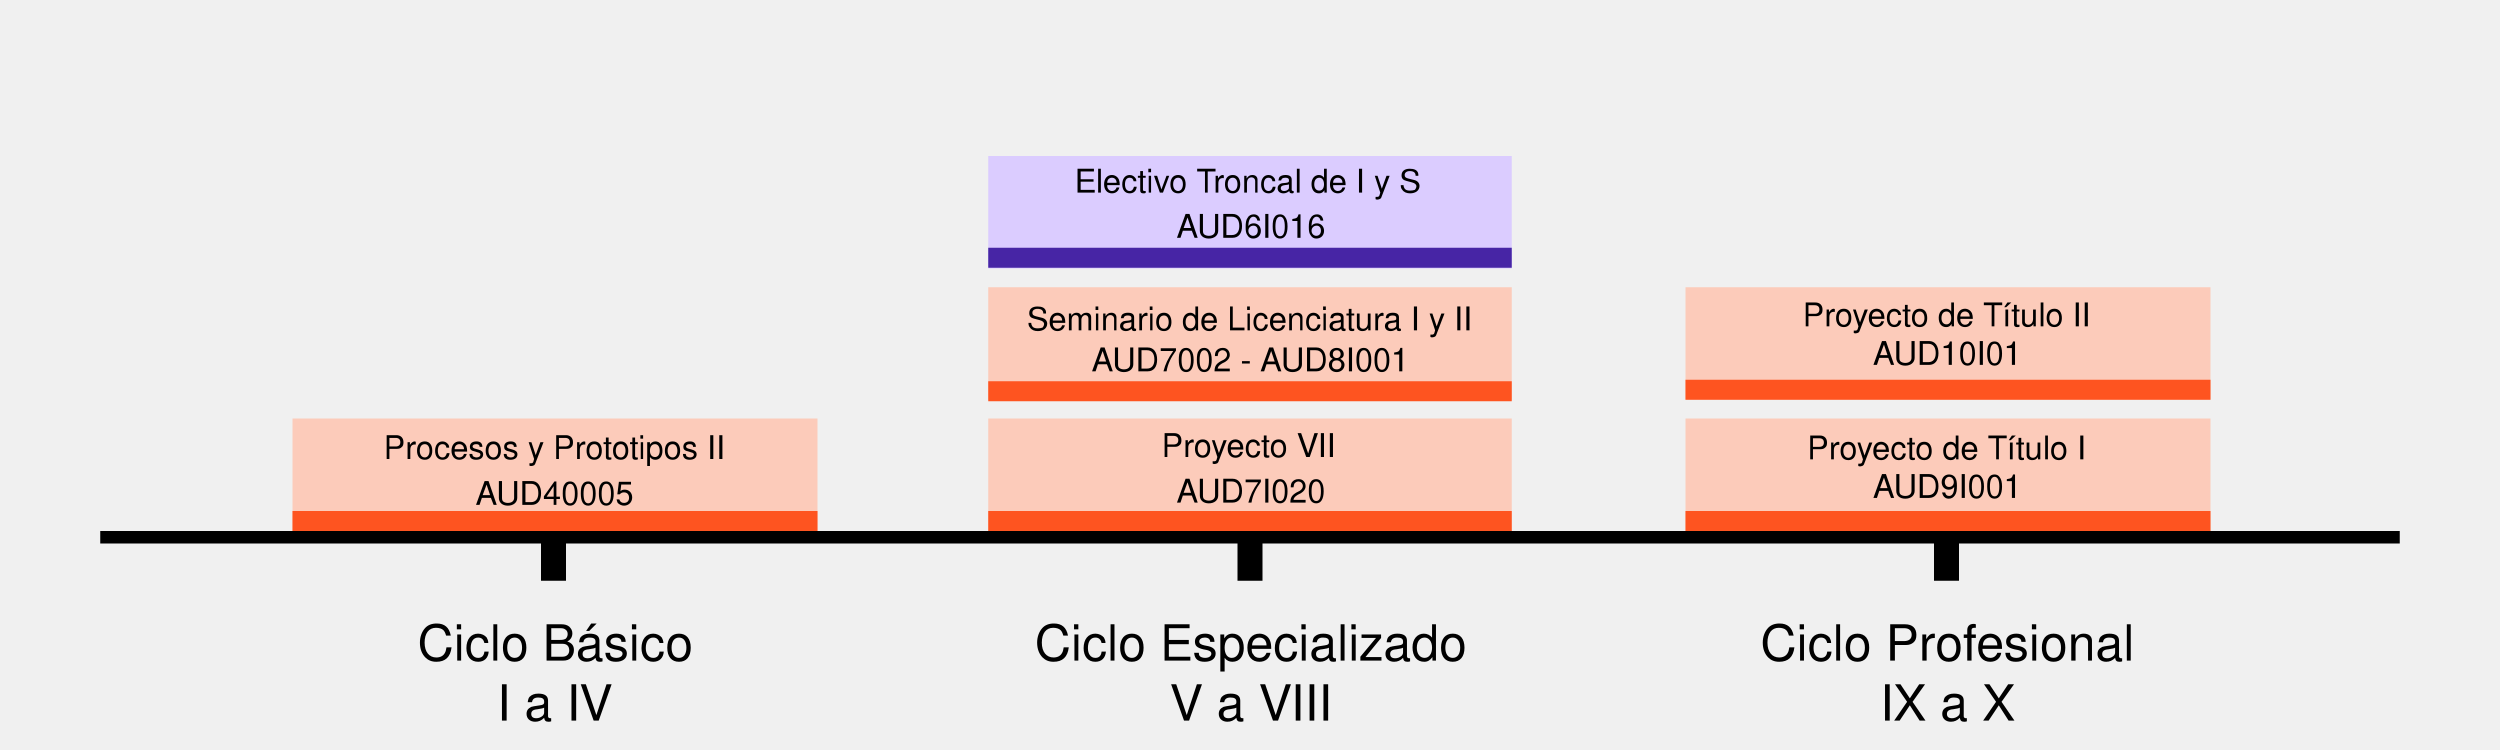
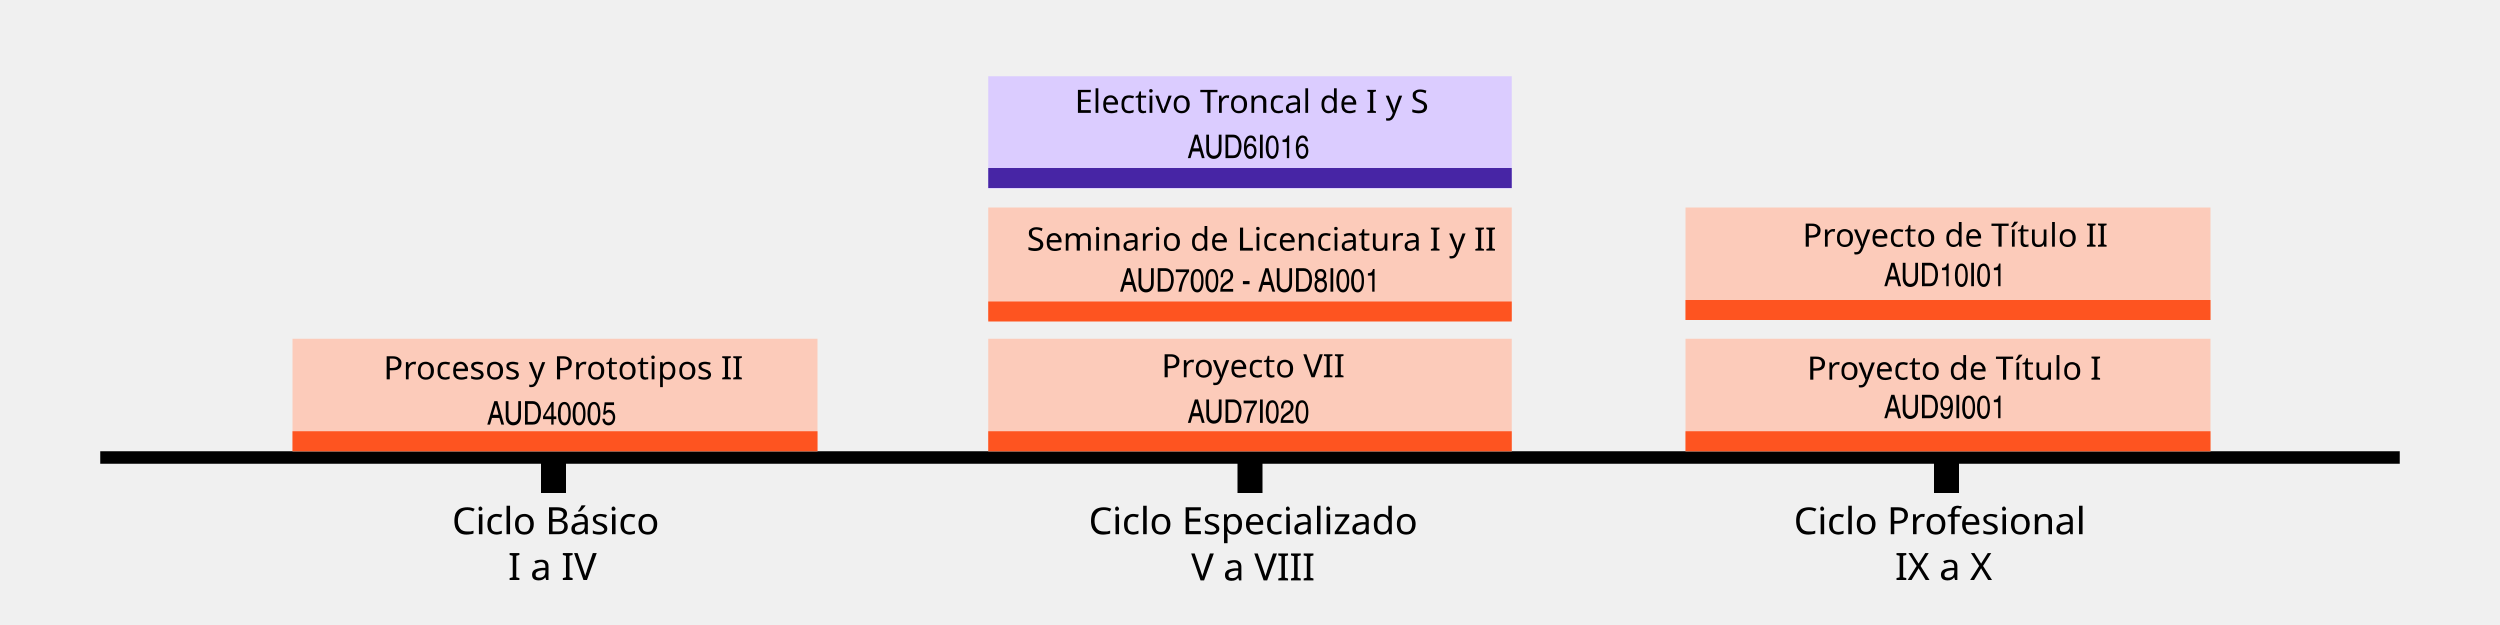
- <svg xmlns="http://www.w3.org/2000/svg" version="1.1" id="Layer_1" x="0px" y="0px" viewBox="0 0 100 30" style="enable-background:new 0 0 100 30;" xml:space="preserve">
+ <svg xmlns="http://www.w3.org/2000/svg" version="1.1" id="Layer_1" x="0px" y="0px" viewBox="0 0 100 25" style="enable-background:new 0 0 100 25;" xml:space="preserve">
  <style type="text/css">
- 	.st0{fill:#FFFFFF;stroke:#000000;stroke-width:0.5;stroke-miterlimit:10;}
- 	.st1{fill:#FFFFFF;stroke:#000000;stroke-miterlimit:10;}
+ 	.st0{fill:none;stroke:#000000;stroke-width:0.5;stroke-miterlimit:10;}
+ 	.st1{fill:none;stroke:#000000;stroke-miterlimit:10;}
	.st2{fill:#FCCBBA;}
	.st3{fill:#FE5420;}
	.st4{fill:none;}
- 	.st5{font-family:'Helvetica';}
- 	.st6{font-size:2px;}
- 	.st7{font-size:1.3px;}
- 	.st8{fill:#DBCCFF;}
- 	.st9{fill:#4725A5;}
+ 	.st5{font-family:'Arial-BoldMT';}
+ 	.st6{font-size:1.5px;}
+ 	.st7{font-family:'ArialMT';}
+ 	.st8{font-size:1.3px;}
+ 	.st9{fill:#DBCCFF;}
+ 	.st10{fill:#4725A5;}
+ 	.st11{font-family:'ArialNarrow';}
</style>
  <g>
-     <line class="st0" x1="4.01" y1="21.49" x2="95.99" y2="21.49" />
-     <line class="st1" x1="22.14" y1="23.23" x2="22.14" y2="21.49" />
-     <line class="st1" x1="50" y1="23.23" x2="50" y2="21.49" />
-     <line class="st1" x1="77.86" y1="23.23" x2="77.86" y2="21.49" />
+     <line class="st0" x1="4.01" y1="18.3" x2="95.99" y2="18.3" />
+     <line class="st1" x1="22.14" y1="19.72" x2="22.14" y2="18.3" />
+     <line class="st1" x1="50" y1="19.72" x2="50" y2="18.3" />
+     <line class="st1" x1="77.86" y1="19.72" x2="77.86" y2="18.3" />
  </g>
-   <rect x="11.7" y="16.74" class="st2" width="21" height="4.5" />
-   <rect x="11.7" y="20.44" class="st3" width="21" height="0.8" />
-   <rect x="13.33" y="24.71" class="st4" width="17.75" height="4.75" />
-   <text transform="matrix(1 0 0 1 16.703 26.4243)">
-     <tspan x="0" y="0" class="st5 st6">Ciclo Básico</tspan>
-     <tspan x="3.17" y="2.4" class="st5 st6">I a IV</tspan>
-   </text>
-   <rect x="38.69" y="24.71" class="st4" width="22.75" height="4.75" />
-   <text transform="matrix(1 0 0 1 41.3916 26.4243)">
-     <tspan x="0" y="0" class="st5 st6">Ciclo Especializado</tspan>
-     <tspan x="5.39" y="2.4" class="st5 st6">V a VIII</tspan>
-   </text>
-   <rect x="69.17" y="24.71" class="st4" width="17.5" height="4.75" />
-   <text transform="matrix(1 0 0 1 70.4167 26.4243)">
-     <tspan x="0" y="0" class="st5 st6">Ciclo Profesional</tspan>
-     <tspan x="4.78" y="2.4" class="st5 st6">IX a X</tspan>
-   </text>
-   <rect x="67.42" y="16.74" class="st2" width="21" height="4.5" />
-   <rect x="67.42" y="20.44" class="st3" width="21" height="0.8" />
-   <rect x="67.42" y="11.49" class="st2" width="21" height="4.5" />
-   <rect x="67.42" y="15.19" class="st3" width="21" height="0.8" />
-   <text transform="matrix(1 0 0 1 15.3416 18.3598)" class="st5 st7">Procesos y Prototipos II</text>
-   <rect x="70.8" y="11.94" class="st4" width="14.25" height="2.5" />
-   <text transform="matrix(1 0 0 1 72.1037 13.0528)" class="st5 st7">Proyecto de Título II</text>
-   <rect x="70.8" y="17.26" class="st4" width="14.25" height="2.5" />
-   <text transform="matrix(1 0 0 1 72.2839 18.374)" class="st5 st7">Proyecto de Título I</text>
-   <rect x="39.53" y="6.24" class="st8" width="20.94" height="4.5" />
-   <rect x="39.53" y="9.91" class="st9" width="20.94" height="0.8" />
-   <rect x="39.53" y="16.74" class="st2" width="20.94" height="4.5" />
-   <rect x="39.53" y="20.44" class="st3" width="20.94" height="0.8" />
-   <rect x="39.53" y="11.49" class="st2" width="20.94" height="4.5" />
-   <rect x="39.53" y="15.25" class="st3" width="20.94" height="0.8" />
-   <rect x="45.12" y="17.16" class="st4" width="9.75" height="2.5" />
-   <text transform="matrix(1 0 0 1 46.4595 18.2791)" class="st5 st7">Proyecto VII</text>
-   <text transform="matrix(1 0 0 1 41.0761 13.2128)" class="st5 st7">Seminario de Licenciatura I y II</text>
-   <rect x="42" y="6.59" class="st4" width="16" height="1.9" />
-   <text transform="matrix(1 0 0 1 42.9918 7.703)" class="st5 st7">Electivo Troncal de I y S</text>
-   <rect x="42.94" y="13.74" class="st4" width="14.25" height="1.92" />
-   <text transform="matrix(1 0 0 1 43.6677 14.8528)" class="st5 st7">AUD7002 - AUD8I001</text>
-   <rect x="46.56" y="8.39" class="st4" width="7" height="1.92" />
-   <text transform="matrix(1 0 0 1 47.0637 9.5111)" class="st5 st7">AUD6I016</text>
-   <rect x="46.56" y="18.99" class="st4" width="7" height="1.92" />
-   <text transform="matrix(1 0 0 1 47.0637 20.1028)" class="st5 st7">AUD7I020</text>
-   <rect x="18.7" y="19.08" class="st4" width="7" height="1.92" />
-   <text transform="matrix(1 0 0 1 19.0255 20.1951)" class="st5 st7">AUD40005</text>
-   <rect x="74.42" y="18.8" class="st4" width="7" height="1.92" />
-   <text transform="matrix(1 0 0 1 74.9213 19.9162)" class="st5 st7">AUD9I001</text>
-   <rect x="74.42" y="13.48" class="st4" width="7" height="1.92" />
-   <text transform="matrix(1 0 0 1 74.9213 14.5951)" class="st5 st7">AUD10I01</text>
+   <rect x="11.7" y="13.55" class="st2" width="21" height="4.5" />
+   <rect x="11.7" y="17.25" class="st3" width="21" height="0.8" />
+   <rect x="13.33" y="19.65" class="st4" width="17.75" height="4.75" />
+   <text transform="matrix(1 0 0 1 18.0818 21.3687)" class="st5 st6">Ciclo Básico</text>
+   <text transform="matrix(1 0 0 1 20.3224 23.2003)" class="st5 st6">I a IV</text>
+   <rect x="38.69" y="19.65" class="st4" width="22.75" height="4.75" />
+   <text transform="matrix(1 0 0 1 43.5469 21.3687)" class="st5 st6">Ciclo Especializado</text>
+   <text transform="matrix(1 0 0 1 47.6472 23.217)" class="st5 st6">V a VIII</text>
+   <rect x="69.17" y="19.65" class="st4" width="17.5" height="4.75" />
+   <text transform="matrix(1 0 0 1 71.7517 21.3687)" class="st5 st6">Ciclo Profesional</text>
+   <text transform="matrix(1 0 0 1 75.7985 23.2005)" class="st5 st6">IX a X</text>
+   <rect x="67.42" y="13.55" class="st2" width="21" height="4.5" />
+   <rect x="67.42" y="17.25" class="st3" width="21" height="0.8" />
+   <rect x="67.42" y="8.3" class="st2" width="21" height="4.5" />
+   <rect x="67.42" y="12" class="st3" width="21" height="0.8" />
+   <text transform="matrix(1 0 0 1 15.3416 15.1722)" class="st7 st8">Procesos y Prototipos II</text>
+   <rect x="70.8" y="8.75" class="st4" width="14.25" height="2.5" />
+   <text transform="matrix(1 0 0 1 72.1037 9.8654)" class="st7 st8">Proyecto de Título II</text>
+   <rect x="70.8" y="14.07" class="st4" width="14.25" height="2.5" />
+   <text transform="matrix(1 0 0 1 72.2839 15.1865)" class="st7 st8">Proyecto de Título I</text>
+   <rect x="39.53" y="3.05" class="st9" width="20.94" height="4.5" />
+   <rect x="39.53" y="6.72" class="st10" width="20.94" height="0.8" />
+   <rect x="39.53" y="13.55" class="st2" width="20.94" height="4.5" />
+   <rect x="39.53" y="17.25" class="st3" width="20.94" height="0.8" />
+   <rect x="39.53" y="8.3" class="st2" width="20.94" height="4.5" />
+   <rect x="39.53" y="12.06" class="st3" width="20.94" height="0.8" />
+   <rect x="45.12" y="13.97" class="st4" width="9.75" height="2.5" />
+   <text transform="matrix(1 0 0 1 46.4595 15.0916)" class="st7 st8">Proyecto VII</text>
+   <text transform="matrix(1 0 0 1 41.0761 10.0253)" class="st7 st8">Seminario de Licenciatura I y II</text>
+   <rect x="42" y="3.4" class="st4" width="16" height="1.9" />
+   <text transform="matrix(1 0 0 1 42.9918 4.5155)" class="st7 st8">Electivo Troncal de I y S</text>
+   <rect x="42.94" y="10.55" class="st4" width="14.25" height="1.92" />
+   <text transform="matrix(1 0 0 1 44.7869 11.6658)" class="st11 st8">AUD7002 - AUD8I001</text>
+   <rect x="46.56" y="5.2" class="st4" width="7" height="1.92" />
+   <text transform="matrix(1 0 0 1 47.4968 6.3241)" class="st11 st8">AUD6I016</text>
+   <rect x="46.56" y="15.8" class="st4" width="7" height="1.92" />
+   <text transform="matrix(1 0 0 1 47.4985 16.9158)" class="st11 st8">AUD7I020</text>
+   <rect x="18.7" y="15.89" class="st4" width="7" height="1.92" />
+   <text transform="matrix(1 0 0 1 19.4759 16.9828)" class="st11 st8">AUD40005</text>
+   <rect x="74.42" y="15.61" class="st4" width="7" height="1.92" />
+   <text transform="matrix(1 0 0 1 75.3553 16.7292)" class="st11 st8">AUD9I001</text>
+   <rect x="74.42" y="10.29" class="st4" width="7" height="1.92" />
+   <text transform="matrix(1 0 0 1 75.3568 11.4483)" class="st11 st8">AUD10I01</text>
</svg>
